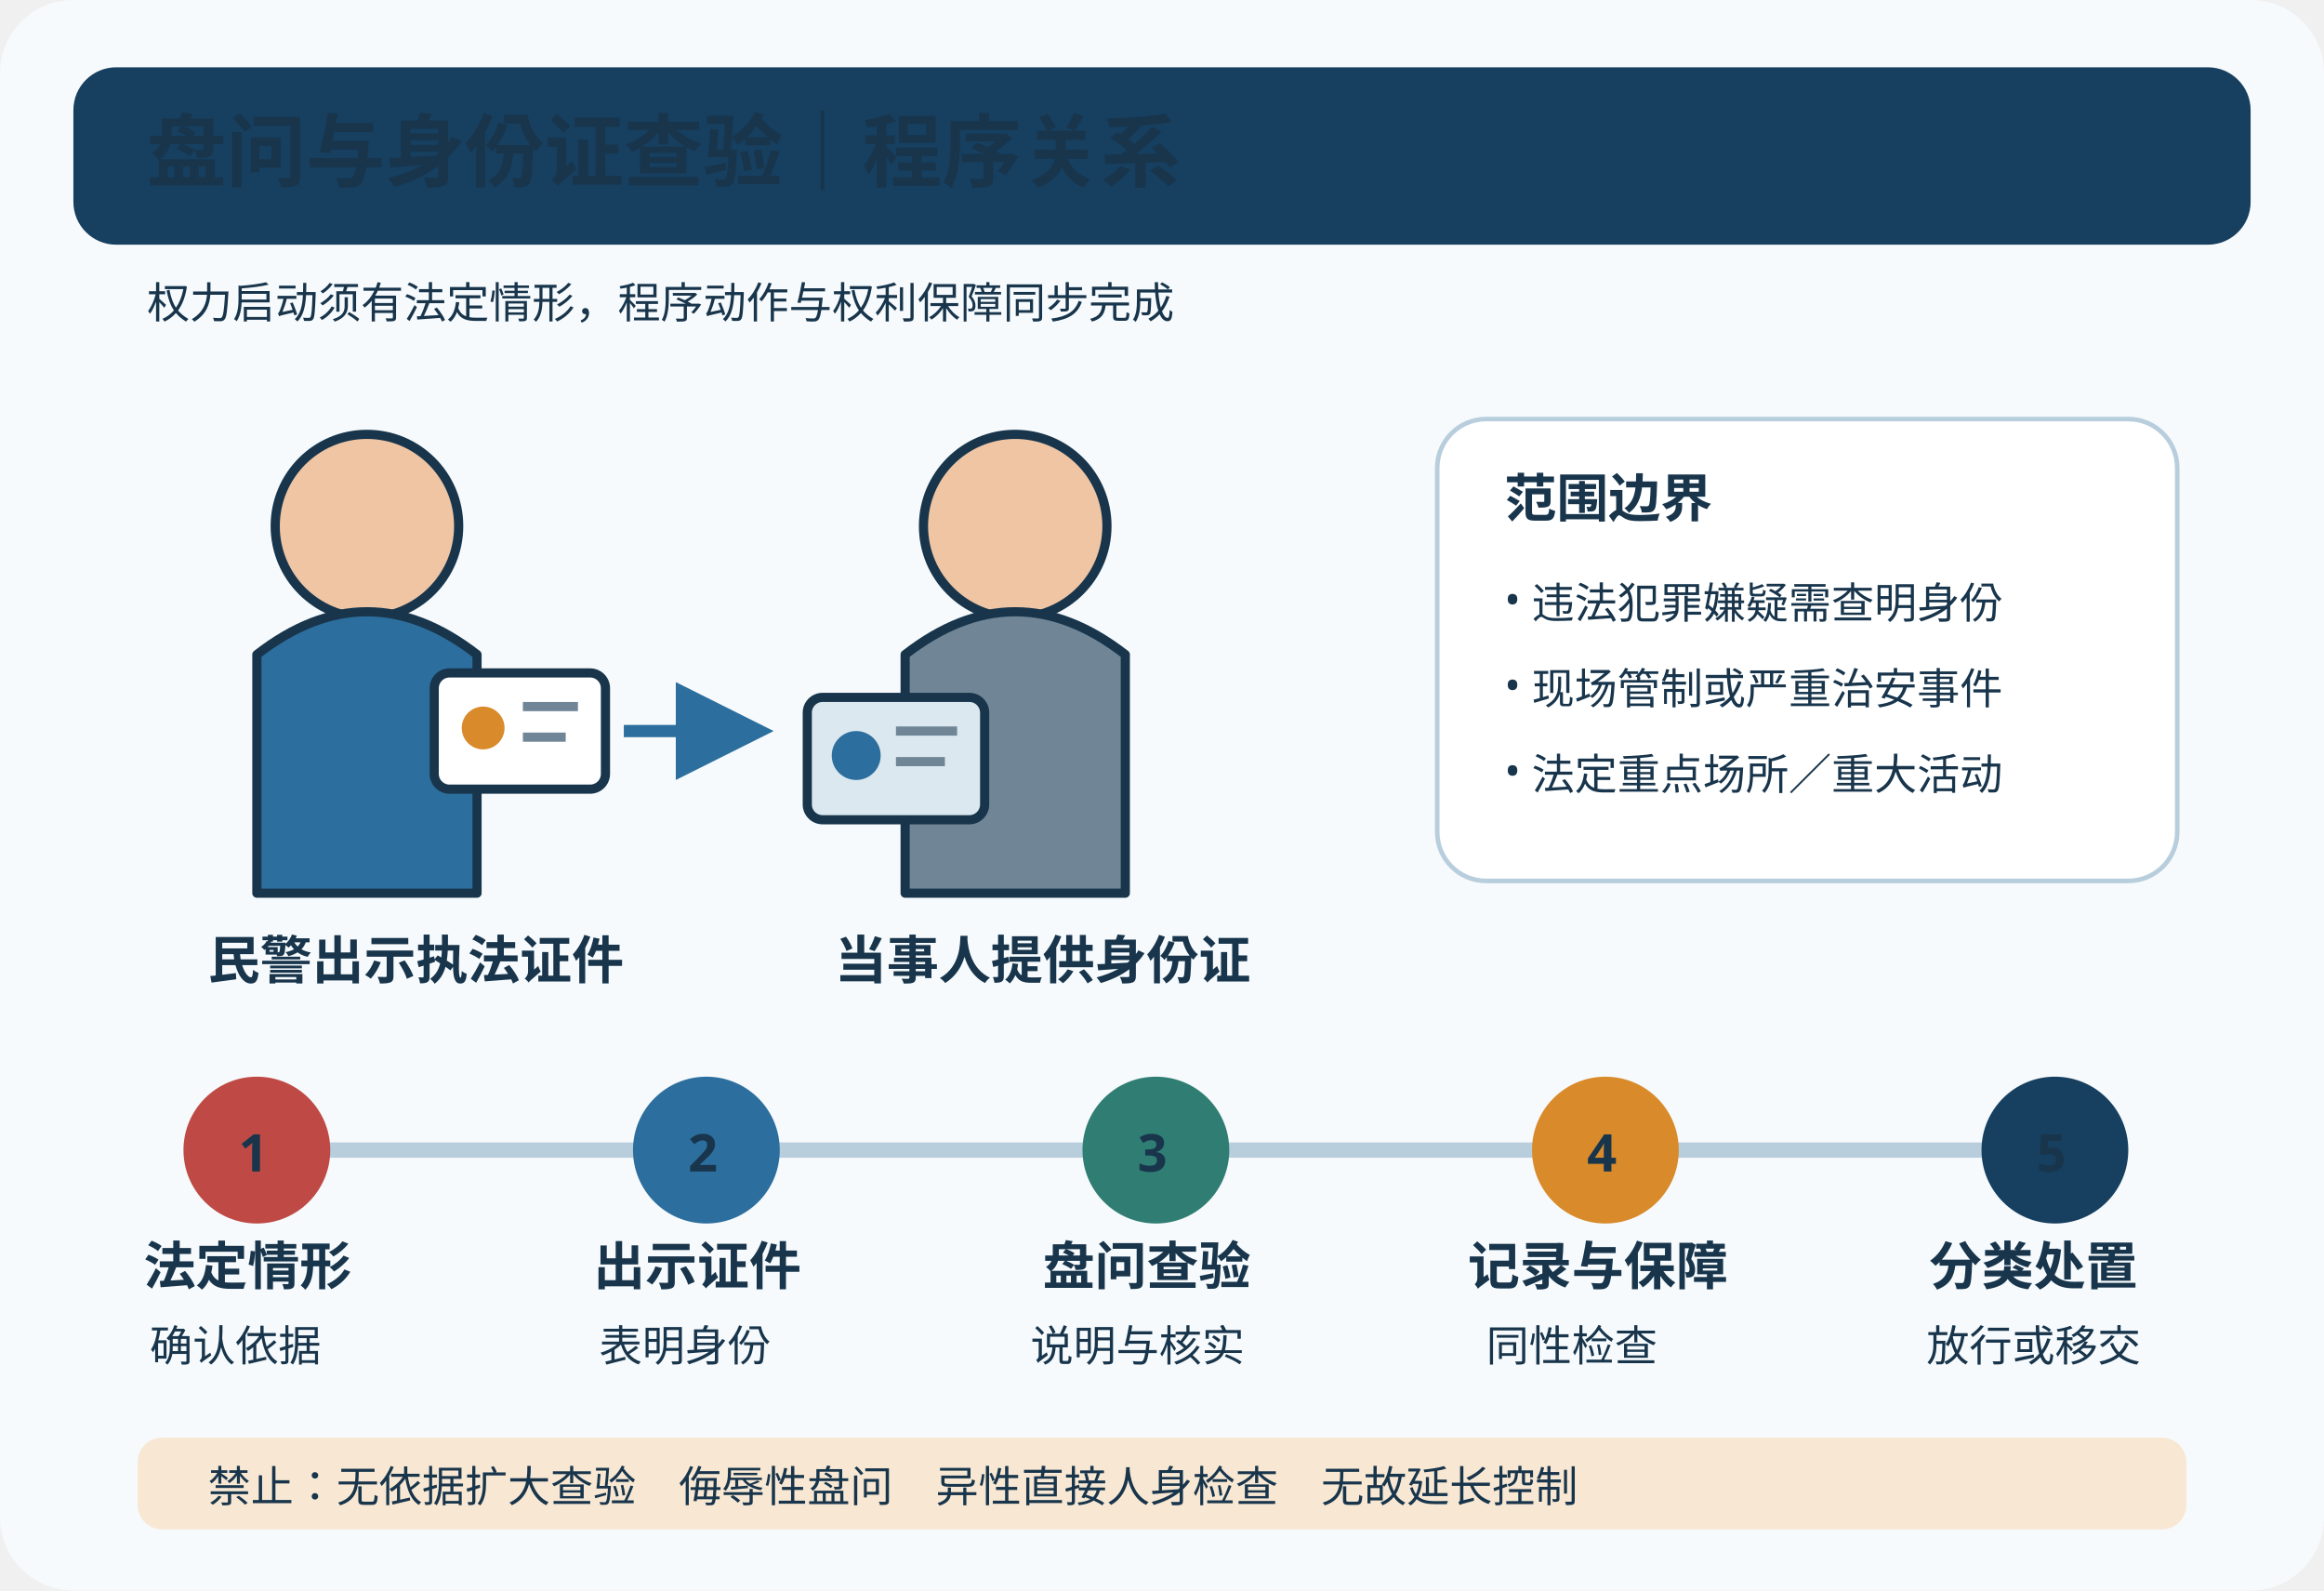
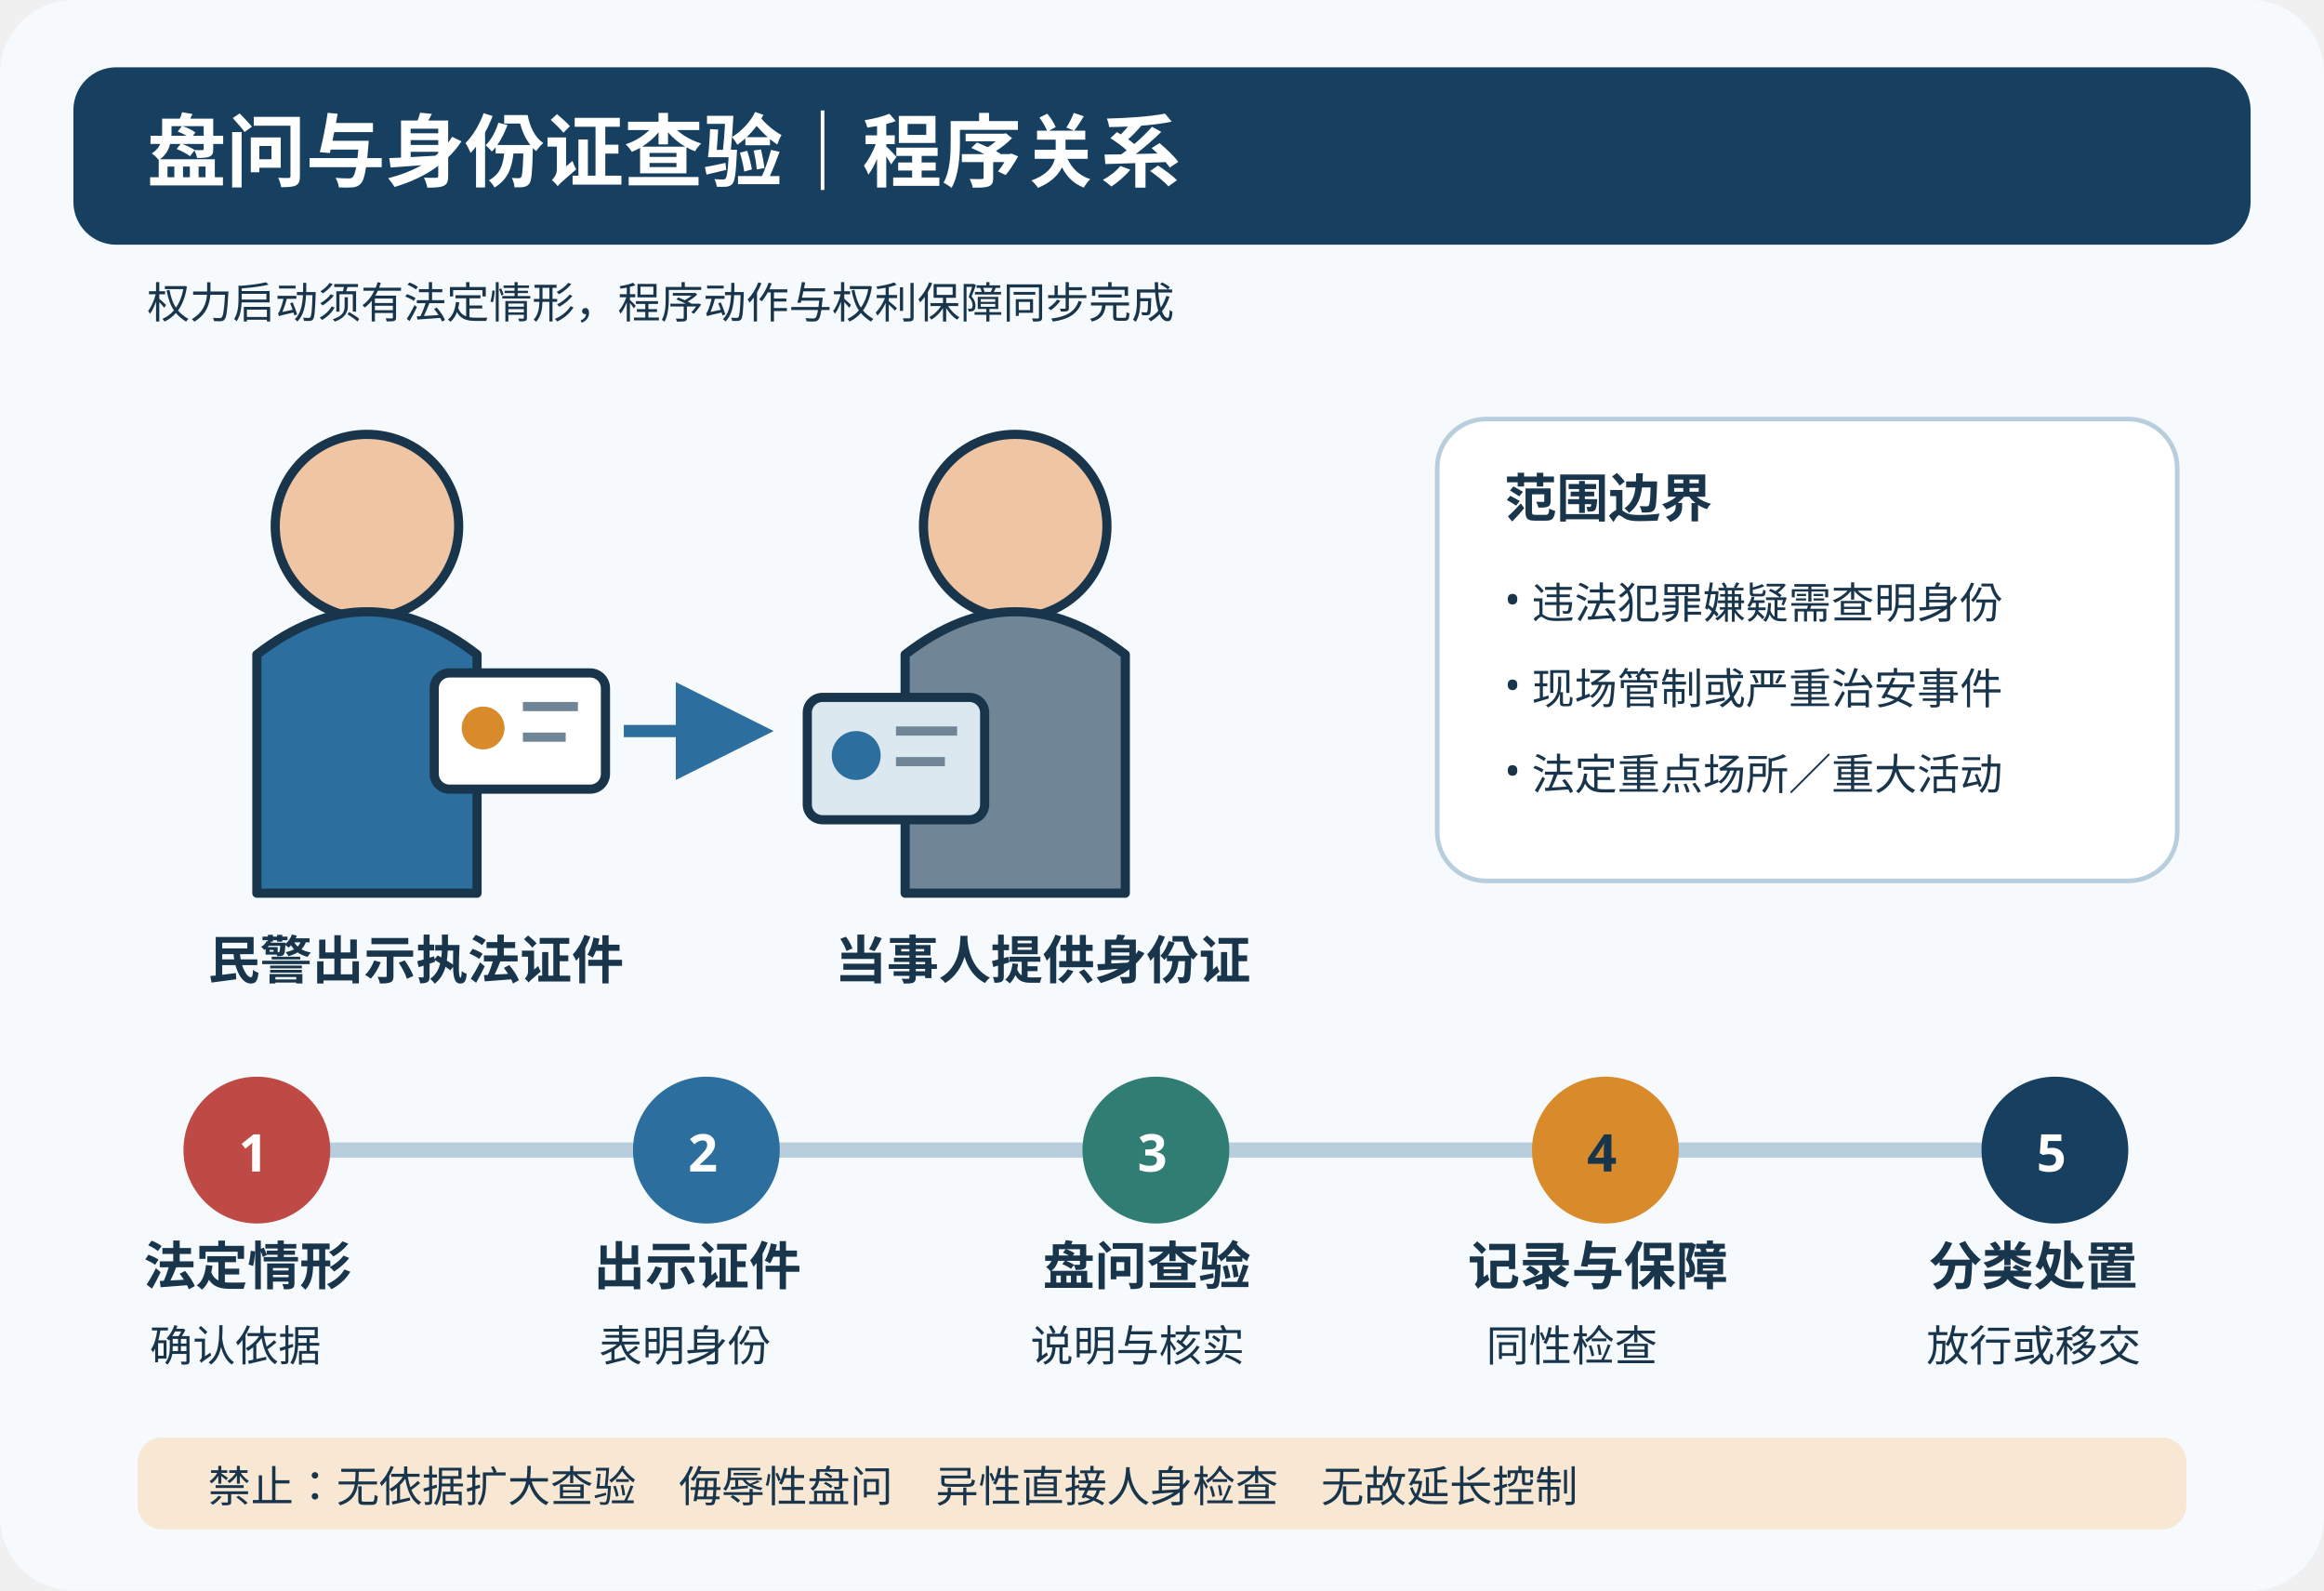
<svg xmlns="http://www.w3.org/2000/svg" viewBox="0 0 760 520" role="img" aria-labelledby="title desc">
  <defs>
-     <style>.t{font-family:"Microsoft YaHei","PingFang SC",sans-serif;fill:#18354c}.h{font-size:26px;font-weight:700}.s{font-size:17px;font-weight:700}.b{font-size:14px}.card{fill:#fff;stroke:#b8cedd;stroke-width:1.5}.ol{stroke:#18354c;stroke-width:3;stroke-linecap:round;stroke-linejoin:round}</style>
+     <style>.t{font-family:"Microsoft YaHei","PingFang SC",sans-serif;fill:#18354c}.light{fill:#fff}.dark{fill:#18354c}.h{font-size:26px;font-weight:700}.s{font-size:17px;font-weight:700}.b{font-size:14px}.card{fill:#fff;stroke:#b8cedd;stroke-width:1.5}.ol{stroke:#18354c;stroke-width:3;stroke-linecap:round;stroke-linejoin:round}.mobile{display:none}@media (max-width:500px){.mobile{display:block}}</style>
    <marker id="a" markerWidth="8" markerHeight="8" refX="7" refY="4" orient="auto">
      <path d="M0 0l8 4-8 4z" fill="#2c6e9e" />
    </marker>
  </defs>
  <rect width="760" height="520" rx="24" fill="#f6fafc" />
  <rect x="24" y="22" width="712" height="58" rx="14" fill="#163f60" />
-   <text x="48" y="59" class="t h" fill="#fff">盘问与身份证查验｜程序关系</text>
+   <text x="48" y="59" class="t h light">盘问与身份证查验｜程序关系</text>
  <text x="48" y="104" class="t b">权力启动须有法定情形，程序动作与权利保障同步完成</text>
  <g aria-label="查验场景">
    <circle cx="120" cy="172" r="30" fill="#efc5a4" class="ol" />
    <path d="M84 214q36-28 72 0v78H84z" fill="#2c6e9e" class="ol" />
    <rect x="142" y="220" width="56" height="38" rx="5" fill="#fff" class="ol" />
    <circle cx="158" cy="238" r="7" fill="#d98b2b" />
    <path d="M171 231h18M171 241h14" stroke="#708697" stroke-width="3" />
    <text x="68" y="320" class="t s">民警出示执法证件</text>
    <circle cx="332" cy="172" r="30" fill="#efc5a4" class="ol" />
    <path d="M296 214q36-28 72 0v78h-72z" fill="#708697" class="ol" />
    <rect x="264" y="228" width="58" height="40" rx="5" fill="#dce8ef" class="ol" />
    <circle cx="280" cy="247" r="8" fill="#2c6e9e" />
    <path d="M293 239h20M293 249h16" stroke="#708697" stroke-width="3" />
    <text x="273" y="320" class="t s">当事人提供身份证</text>
    <path d="M204 239h45" stroke="#2c6e9e" stroke-width="4" marker-end="url(#a)" />
    <rect x="470" y="137" width="242" height="151" rx="16" class="card" />
    <text x="492" y="169" class="t s">范围边界</text>
    <text x="492" y="201" class="t b">• 违法犯罪嫌疑需查明身份</text>
    <text x="492" y="229" class="t b">• 现场管制或严重治安事件</text>
    <text x="492" y="257" class="t b">• 法定重点场所／重大活动</text>
  </g>
  <path d="M68 376h624" stroke="#b8cedd" stroke-width="5" />
  <g aria-label="程序步骤">
    <circle cx="84" cy="376" r="24" fill="#bf4a45" />
-     <text x="78" y="383" class="t s" fill="#fff">1</text>
+     <text x="78" y="383" class="t s light">1</text>
    <text x="47" y="420" class="t s">法定情形</text>
    <text x="49" y="445" class="t b">确认依据</text>
    <circle cx="231" cy="376" r="24" fill="#2c6e9e" />
-     <text x="225" y="383" class="t s" fill="#fff">2</text>
+     <text x="225" y="383" class="t s light">2</text>
    <text x="194" y="420" class="t s">出示证件</text>
    <text x="196" y="445" class="t b">表明身份</text>
    <circle cx="378" cy="376" r="24" fill="#2f7d73" />
-     <text x="372" y="383" class="t s" fill="#fff">3</text>
+     <text x="372" y="383" class="t s light">3</text>
    <text x="341" y="420" class="t s">盘问查验</text>
    <text x="337" y="445" class="t b">说明与核实</text>
    <circle cx="525" cy="376" r="24" fill="#d98b2b" />
-     <text x="519" y="383" class="t s" fill="#fff">4</text>
+     <text x="519" y="383" class="t s dark">4</text>
    <text x="480" y="420" class="t s">记录与保障</text>
    <text x="486" y="445" class="t b">同性检查</text>
    <circle cx="672" cy="376" r="24" fill="#163f60" />
-     <text x="666" y="383" class="t s" fill="#fff">5</text>
+     <text x="666" y="383" class="t s light">5</text>
    <text x="631" y="420" class="t s">分类处置</text>
    <text x="630" y="445" class="t b">放行或移交</text>
  </g>
  <rect x="45" y="470" width="670" height="30" rx="8" fill="#f8e8d3" />
  <text x="68" y="491" class="t b">禁止：无依据扩大查验　侮辱性盘问　异性直接人身检查　无故延长控制</text>
+   <g class="mobile" aria-label="移动端盘问查验程序">
+     <rect width="760" height="520" rx="24" fill="#f6fafc" />
+     <rect x="24" y="22" width="712" height="66" rx="14" fill="#163f60" />
+     <text x="48" y="65" class="t light" font-size="30" font-weight="700">盘问与身份证查验｜五步</text>
+     <rect x="28" y="114" width="704" height="86" rx="14" class="card" />
+     <circle cx="90" cy="157" r="25" fill="#efc5a4" class="ol" />
+     <path d="M62 190q28-22 56 0" stroke="#2c6e9e" stroke-width="14" />
+     <rect x="126" y="137" width="70" height="44" rx="5" fill="#fff" class="ol" />
+     <text x="226" y="150" class="t" font-size="27" font-weight="700">先确认法定情形</text>
+     <text x="226" y="183" class="t" font-size="25">再出示证件、依法查验</text>
+     <g transform="translate(28 222)">
+       <rect width="216" height="106" rx="14" fill="#f9dfdc" />
+       <circle cx="42" cy="38" r="25" fill="#bf4a45" />
+       <text x="34" y="47" class="t light" font-size="27" font-weight="700">1</text>
+       <text x="80" y="45" class="t" font-size="27" font-weight="700">有依据</text>
+       <text x="24" y="84" class="t" font-size="25">确认法定情形</text>
+       <rect x="244" width="216" height="106" rx="14" fill="#e9f2f7" />
+       <circle cx="286" cy="38" r="25" fill="#2c6e9e" />
+       <text x="278" y="47" class="t light" font-size="27" font-weight="700">2</text>
+       <text x="324" y="45" class="t" font-size="27" font-weight="700">亮身份</text>
+       <text x="268" y="84" class="t" font-size="25">出示执法证件</text>
+       <rect x="488" width="216" height="106" rx="14" fill="#dcefeb" />
+       <circle cx="530" cy="38" r="25" fill="#2f7d73" />
+       <text x="522" y="47" class="t light" font-size="27" font-weight="700">3</text>
+       <text x="568" y="45" class="t" font-size="27" font-weight="700">做查验</text>
+       <text x="512" y="84" class="t" font-size="25">说明并核实</text>
+       <rect x="122" y="128" width="216" height="106" rx="14" fill="#f8e8d3" />
+       <circle cx="164" cy="166" r="25" fill="#d98b2b" />
+       <text x="156" y="175" class="t dark" font-size="27" font-weight="700">4</text>
+       <text x="202" y="173" class="t" font-size="27" font-weight="700">留记录</text>
+       <text x="146" y="212" class="t" font-size="25">同步保障权利</text>
+       <rect x="366" y="128" width="216" height="106" rx="14" fill="#e9f2f7" />
+       <circle cx="408" cy="166" r="25" fill="#163f60" />
+       <text x="400" y="175" class="t light" font-size="27" font-weight="700">5</text>
+       <text x="446" y="173" class="t" font-size="27" font-weight="700">分类处置</text>
+       <text x="390" y="212" class="t" font-size="25">放行或依法移交</text>
+     </g>
+     <rect x="28" y="472" width="704" height="32" rx="8" fill="#f8e8d3" />
+     <text x="48" y="496" class="t" font-size="25" font-weight="700">程序动作与权利保障同步</text>
+   </g>
</svg>
